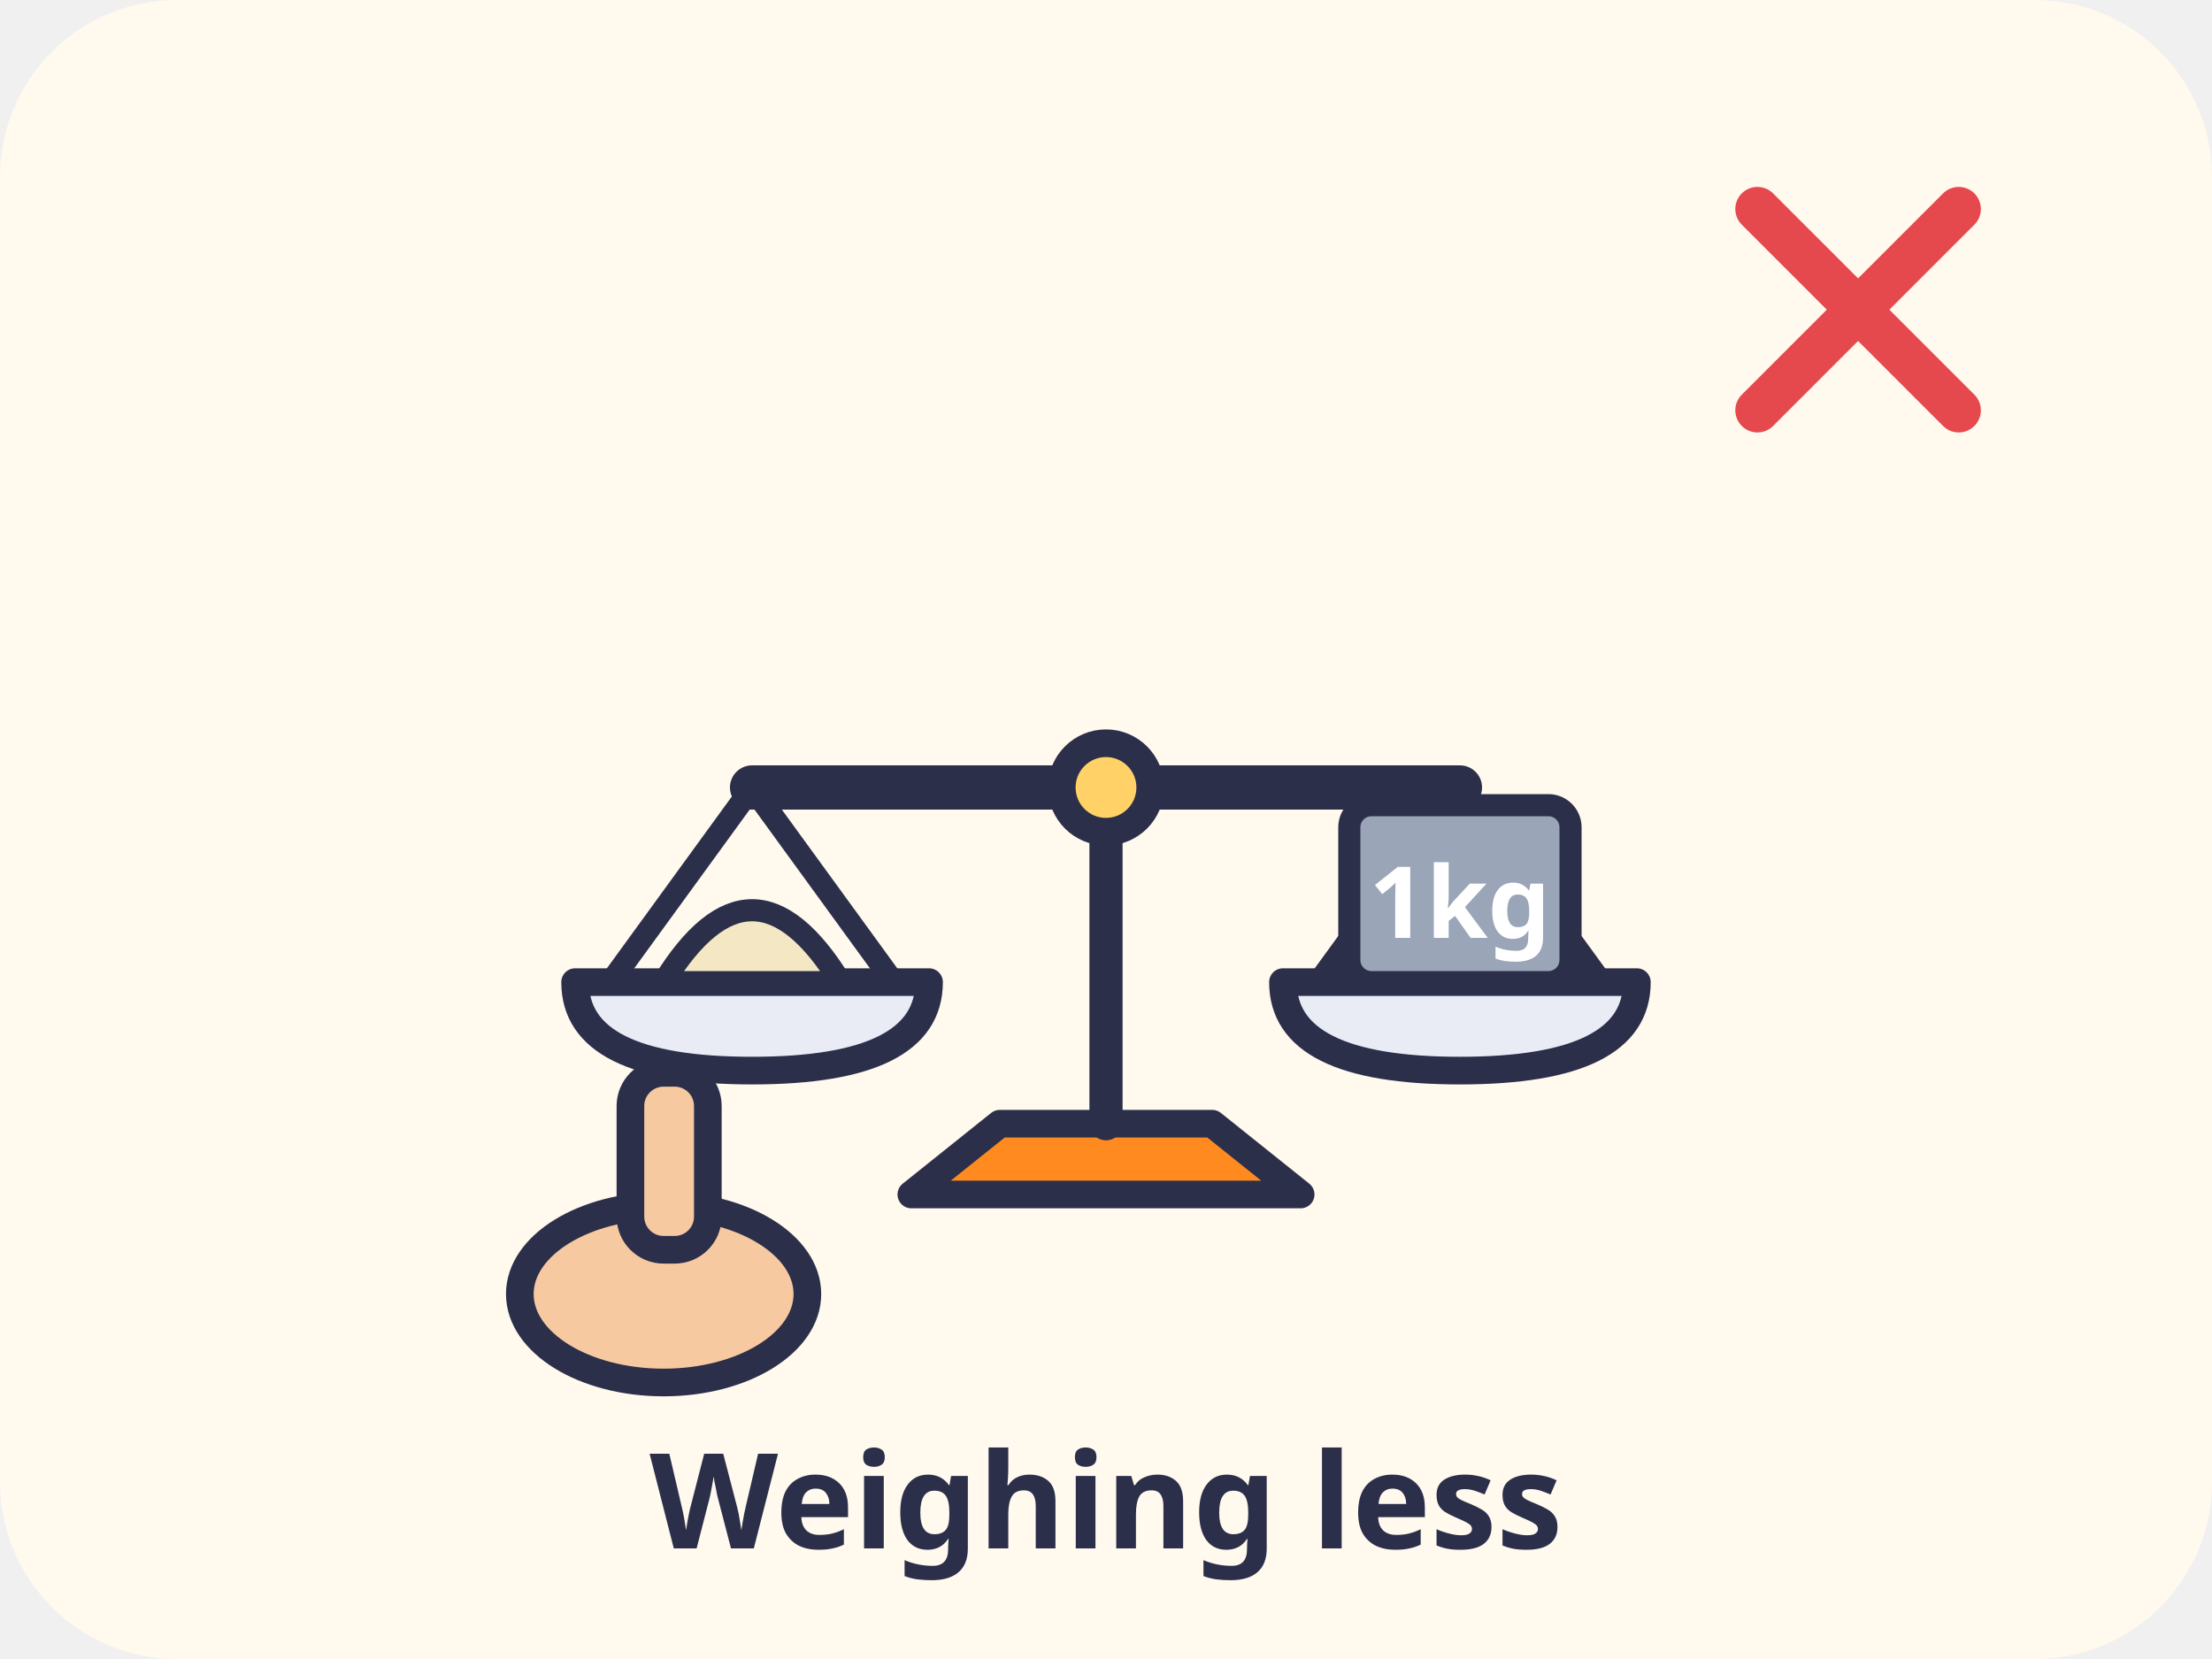
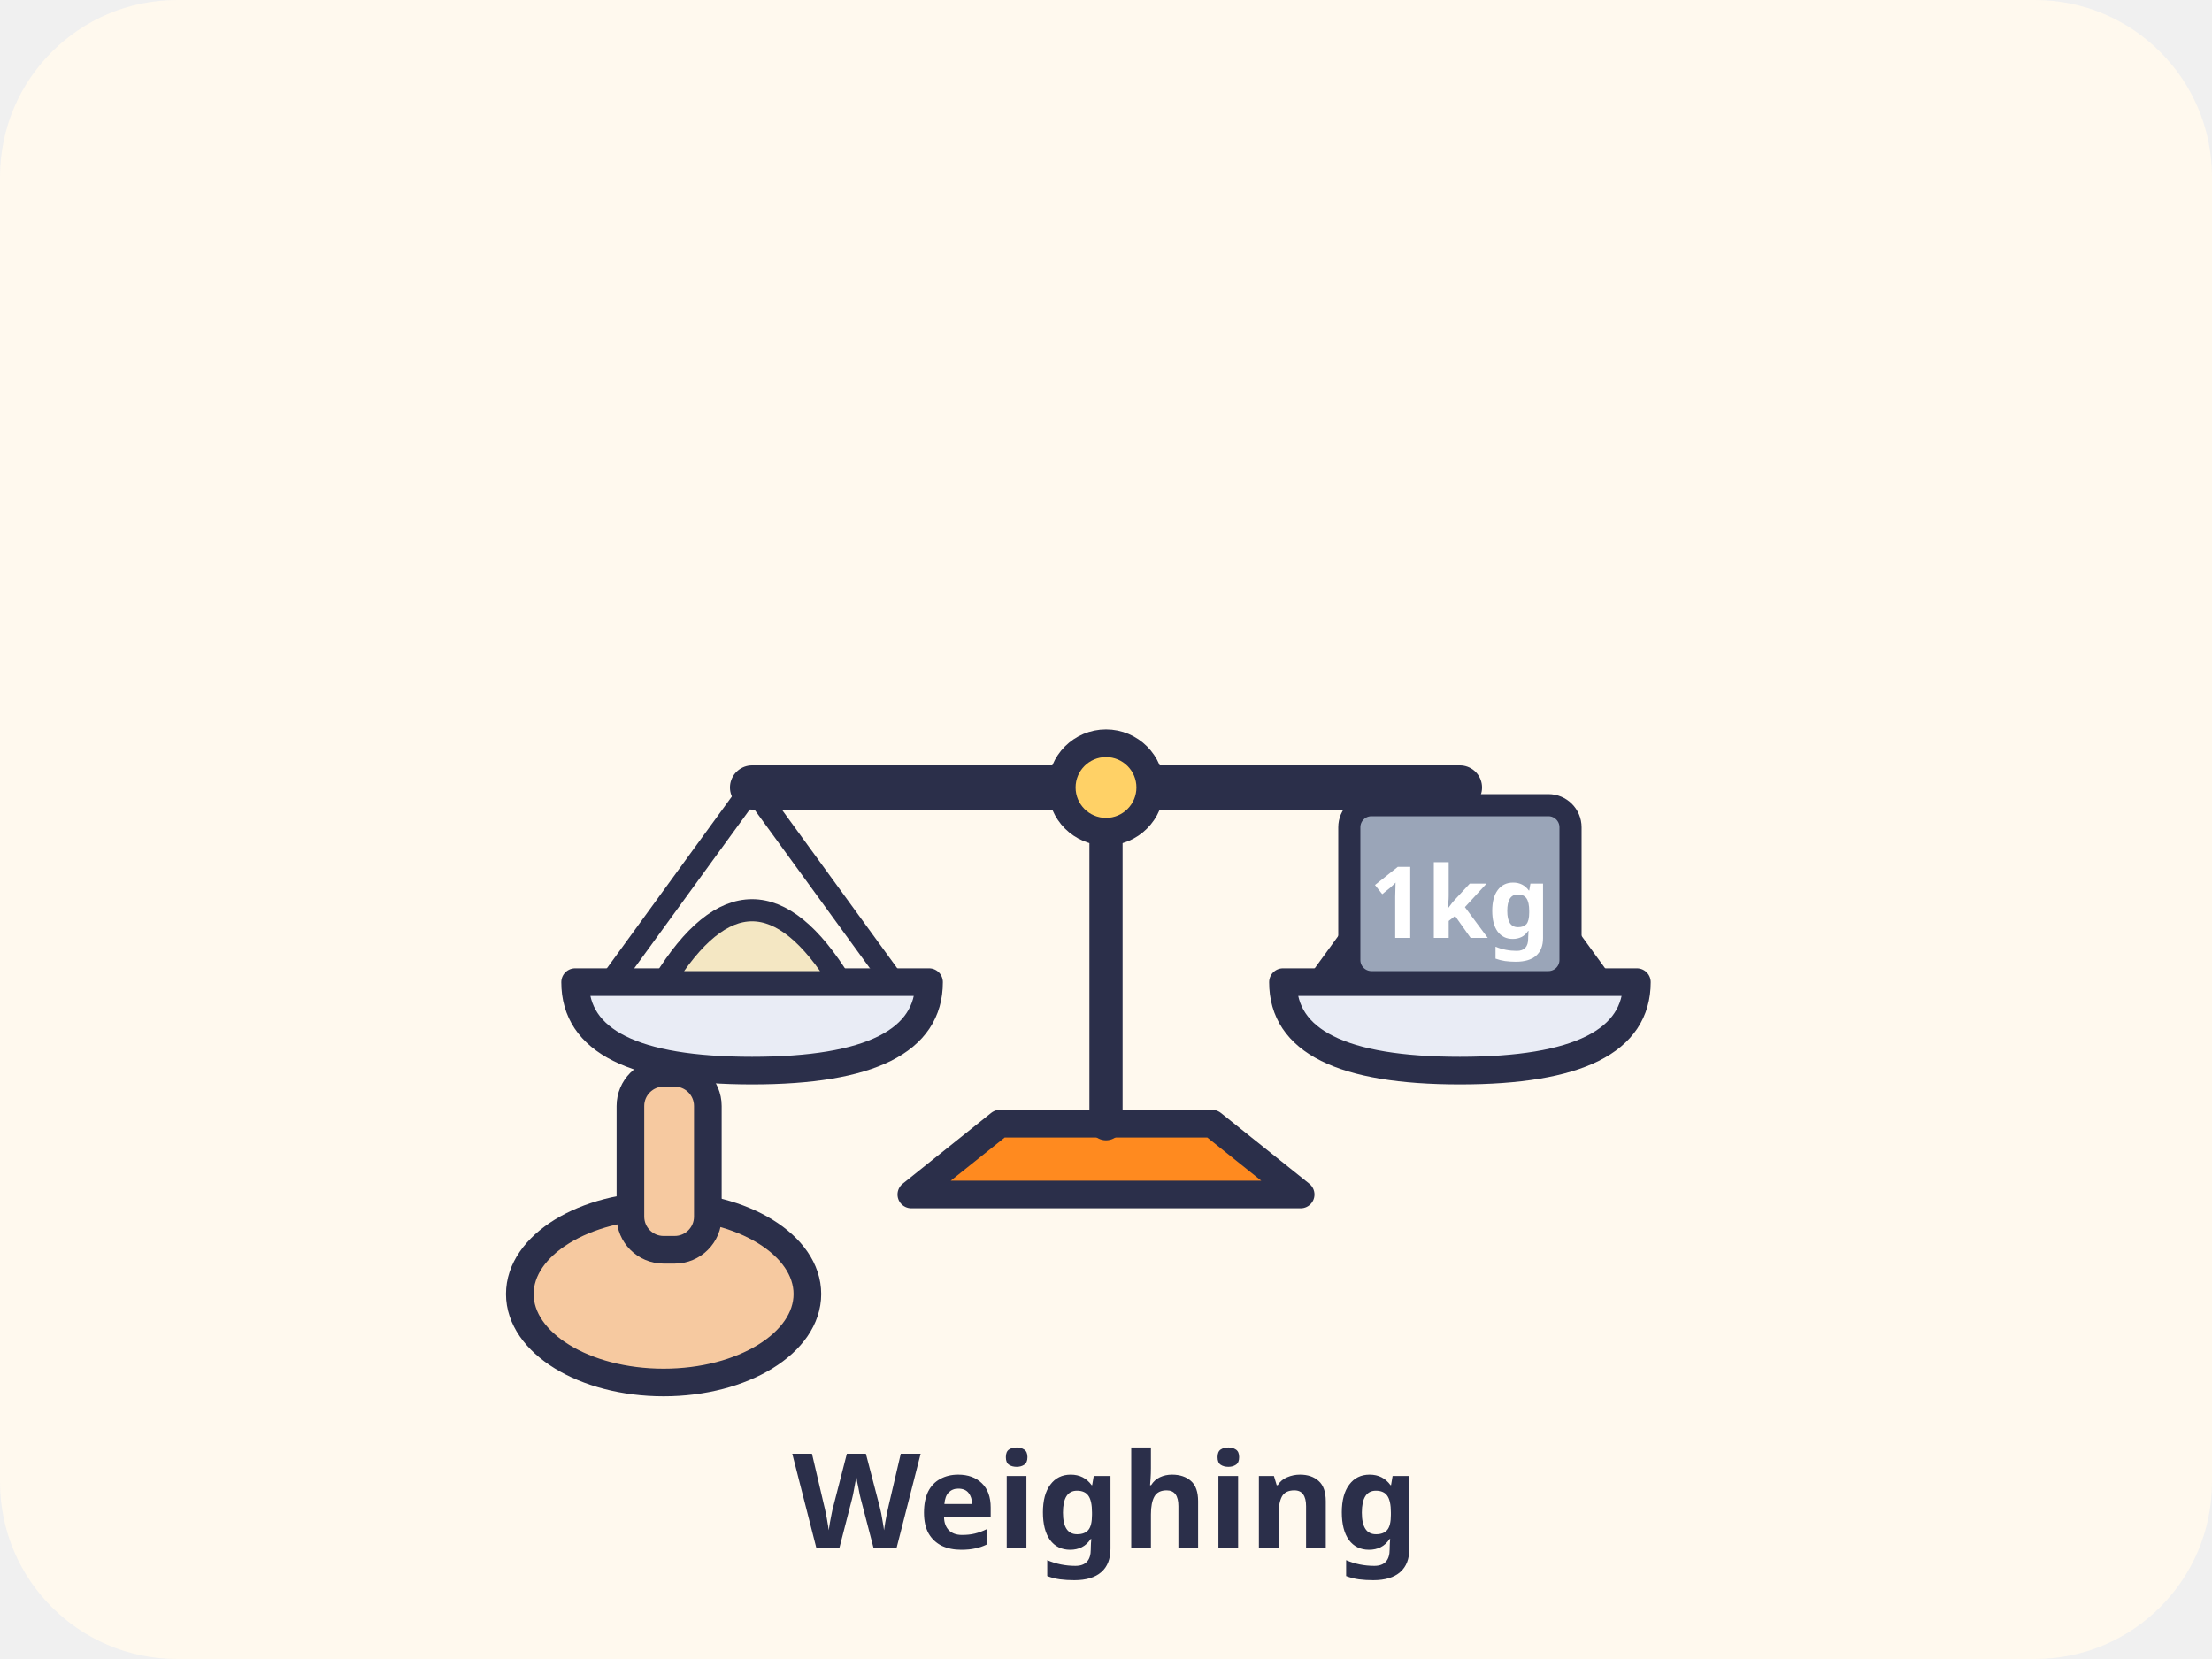
<svg xmlns="http://www.w3.org/2000/svg" viewBox="0 0 200 150" role="img">
  <style>text{font-family:sans-serif}
.bob{animation:bob 2.4s ease-in-out infinite;transform-box:fill-box;transform-origin:center}
.pulse{animation:pulse 2s ease-in-out infinite;transform-box:fill-box;transform-origin:center}
.sw{animation:sw 3s ease-in-out infinite;transform-box:fill-box;transform-origin:center}
.flow{animation:flow 1.6s linear infinite}
.slide{animation:slide 3s ease-in-out infinite}
.grow{animation:grow 3s ease-in-out infinite;transform-box:fill-box;transform-origin:left center}
.puff{animation:puff 2.4s ease-out infinite;transform-box:fill-box;transform-origin:center}
.blink{animation:blink 2s ease-in-out infinite}
@keyframes bob{0%,100%{transform:translateY(0)}50%{transform:translateY(-5px)}}
@keyframes pulse{0%,100%{transform:scale(1)}50%{transform:scale(1.12)}}
@keyframes sw{0%,100%{transform:rotate(-3deg)}50%{transform:rotate(3deg)}}
@keyframes flow{to{stroke-dashoffset:-24}}
@keyframes slide{0%,100%{transform:translateX(0)}50%{transform:translateX(26px)}}
@keyframes grow{0%{transform:scaleX(.25)}60%,100%{transform:scaleX(1)}}
@keyframes puff{0%{transform:translateY(0) scale(.6);opacity:.9}100%{transform:translateY(-26px) scale(1.3);opacity:0}}
@keyframes blink{0%,100%{opacity:1}50%{opacity:.35}}
@media (prefers-reduced-motion: reduce){*{animation:none!important}}</style>
  <rect width="100%" height="100%" rx="16" fill="#FFF9EE" />
  <polygon points="82.4,108.0 117.6,108.0 109.6,101.6 90.4,101.6" fill="#FF8A1F" stroke="#2B2F4A" stroke-width="2.5" stroke-linejoin="round" />
  <line x1="100" y1="101.6" x2="100" y2="71.2" stroke="#2B2F4A" stroke-width="3" stroke-linecap="round" />
  <g transform="translate(100,71.2) rotate(0)">
    <line x1="-32.0" y1="0" x2="32.0" y2="0" stroke="#2B2F4A" stroke-width="4" stroke-linecap="round" />
    <circle cx="0" cy="0" r="4.0" fill="#FFD166" stroke="#2B2F4A" stroke-width="2.5" />
    <line x1="-32.0" y1="0" x2="-44.8" y2="17.6" stroke="#2B2F4A" stroke-width="2" stroke-linecap="round" />
    <line x1="-32.0" y1="0" x2="-19.2" y2="17.6" stroke="#2B2F4A" stroke-width="2" stroke-linecap="round" />
    <path d="M-48.0,17.6 h32.0 q0,8.0 -16.0,8.0 q-16.0,0 -16.0,-8.0z" fill="#E9ECF5" stroke="#2B2F4A" stroke-width="2.5" stroke-linecap="round" stroke-linejoin="round" />
    <g transform="translate(-32.0,17.6)">
      <path d="M-8.0,0 q8.0,-13.0 16.0,0z" fill="#F4E7C3" stroke="#2B2F4A" stroke-width="2" stroke-linecap="round" stroke-linejoin="round" />
    </g>
    <line x1="32.0" y1="0" x2="19.2" y2="17.6" stroke="#2B2F4A" stroke-width="2" stroke-linecap="round" />
    <line x1="32.0" y1="0" x2="44.8" y2="17.6" stroke="#2B2F4A" stroke-width="2" stroke-linecap="round" />
    <path d="M16.0,17.6 h32.0 q0,8.0 -16.0,8.0 q-16.0,0 -16.0,-8.0z" fill="#E9ECF5" stroke="#2B2F4A" stroke-width="2.5" stroke-linecap="round" stroke-linejoin="round" />
    <g transform="translate(32.0,17.6)">
      <rect x="-10" y="-16" width="20" height="16" rx="2" fill="#9AA5B8" stroke="#2B2F4A" stroke-width="2" />
      <text x="0" y="-4" font-size="9" font-weight="bold" fill="#FFFFFF" text-anchor="middle">1kg</text>
    </g>
  </g>
  <ellipse cx="60" cy="117" rx="13" ry="8" fill="#F6C9A0" stroke="#2B2F4A" stroke-width="2.5" />
  <rect x="57" y="97" width="7" height="16" rx="3" fill="#F6C9A0" stroke="#2B2F4A" stroke-width="2.5" />
-   <line x1="158.9" y1="18.9" x2="177.1" y2="37.1" stroke="#E5484D" stroke-width="4" stroke-linecap="round" />
-   <line x1="177.1" y1="18.9" x2="158.9" y2="37.1" stroke="#E5484D" stroke-width="4" stroke-linecap="round" />
-   <text x="100" y="140" font-size="12" font-weight="bold" fill="#2B2F4A" text-anchor="middle">Weighing less</text>
+   <text x="100" y="140" font-size="12" font-weight="bold" fill="#2B2F4A" text-anchor="middle">Weighing</text>
</svg>
